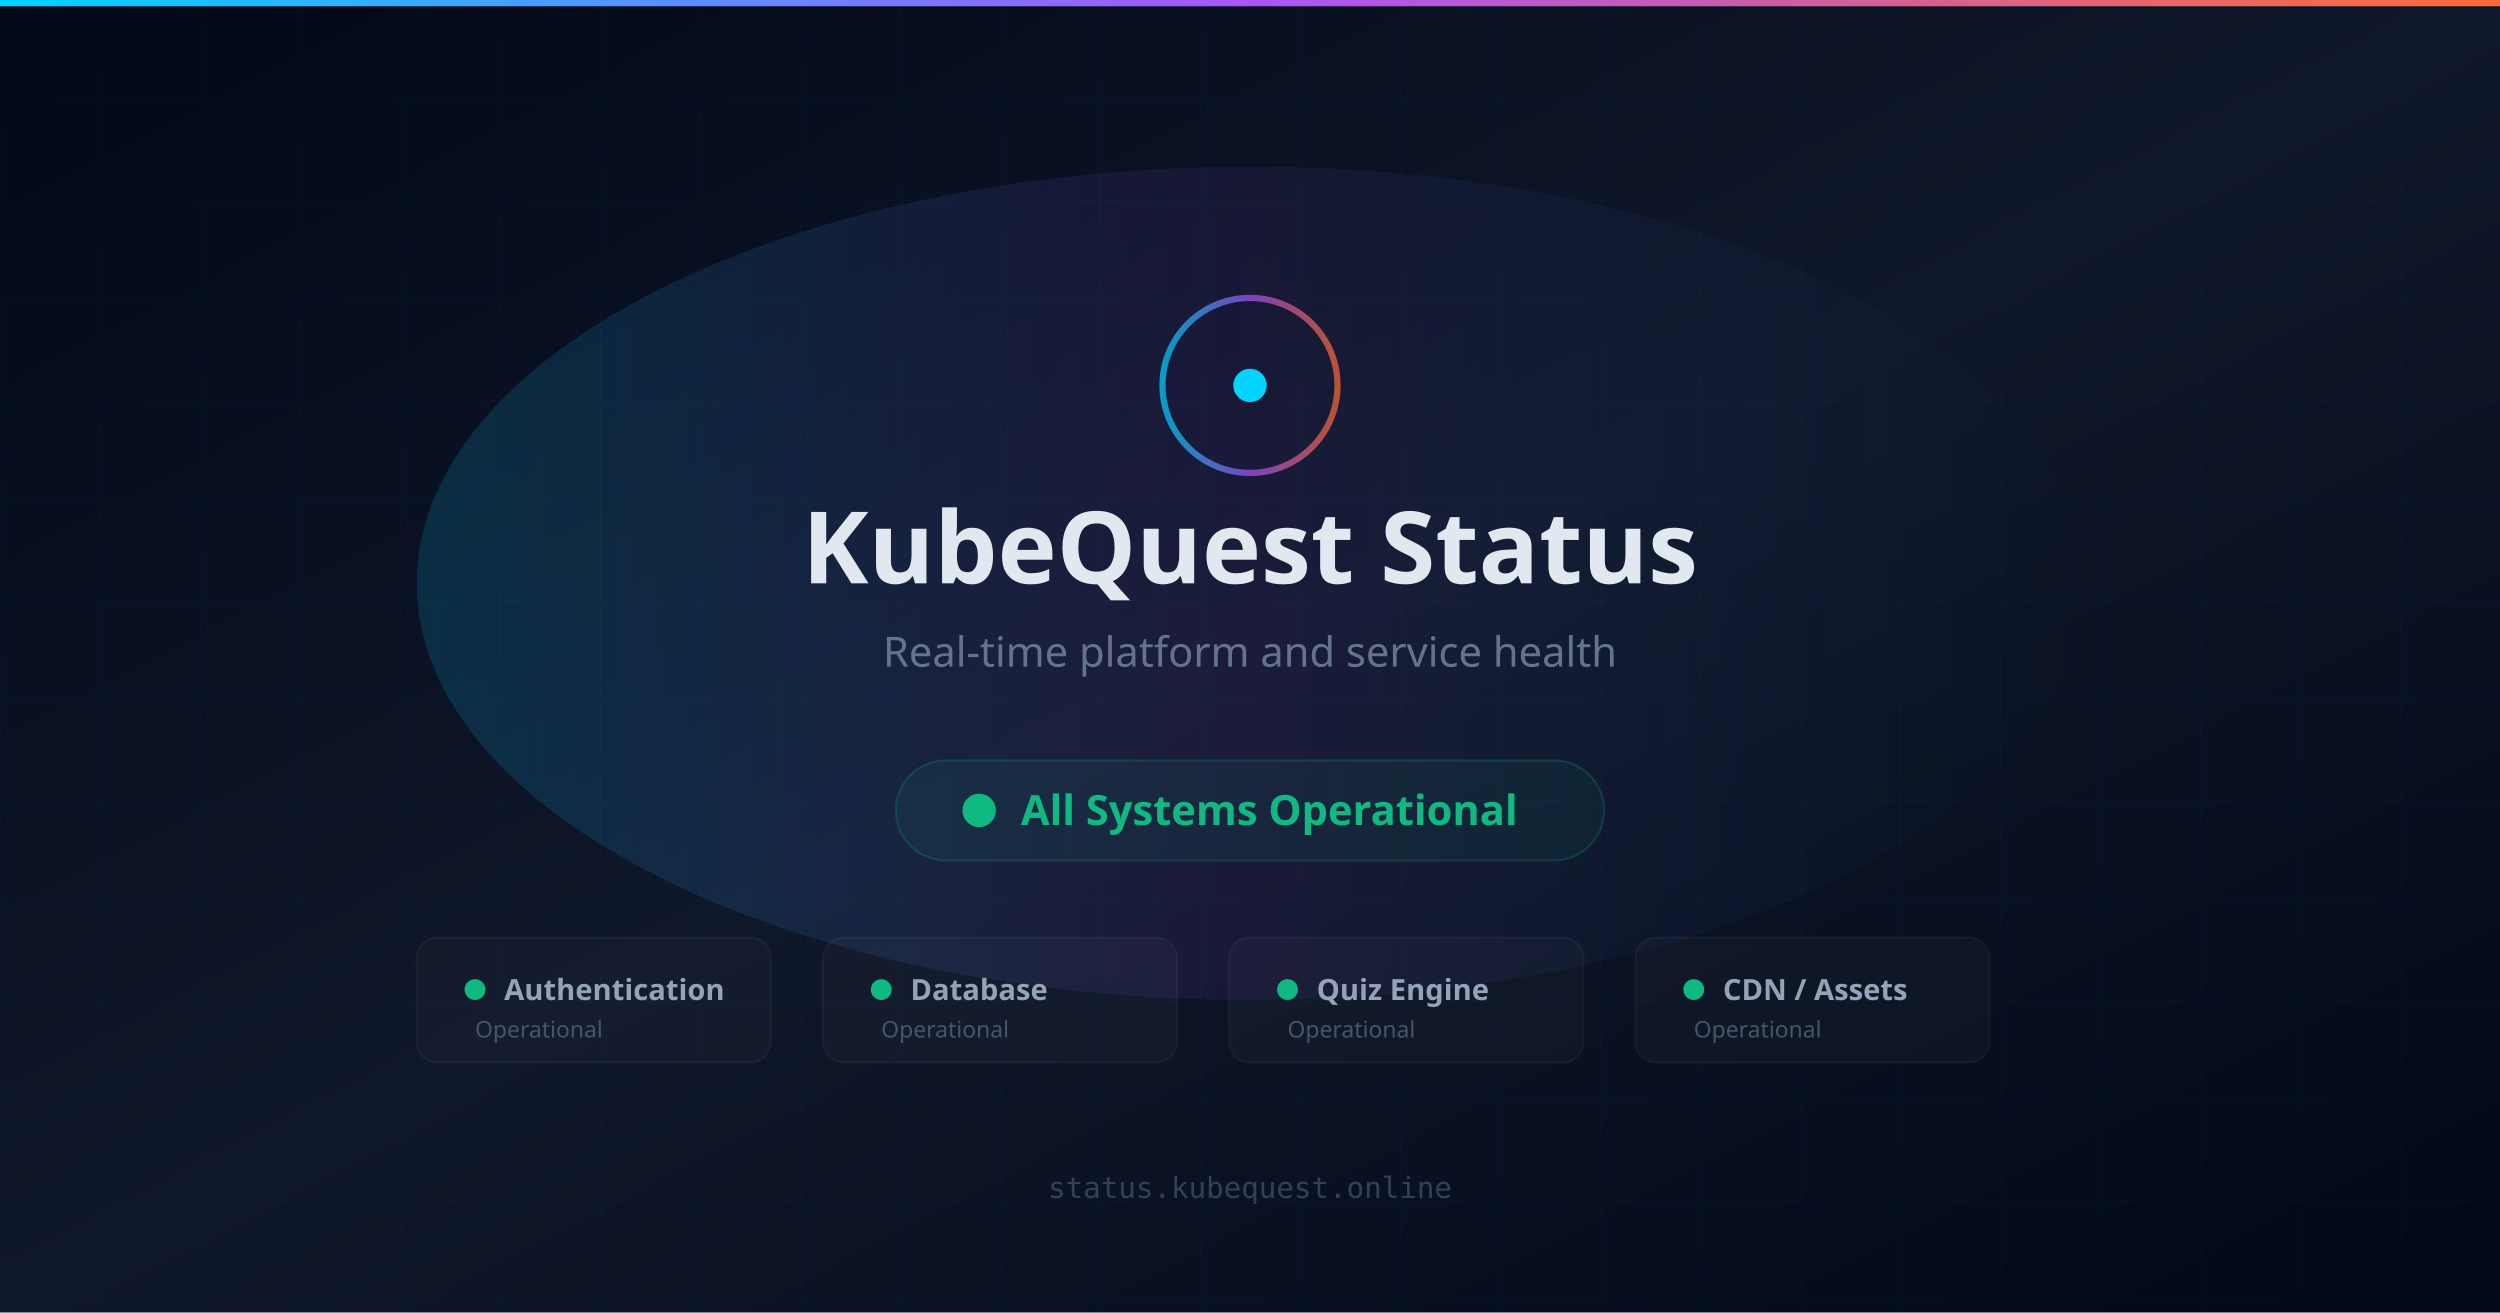
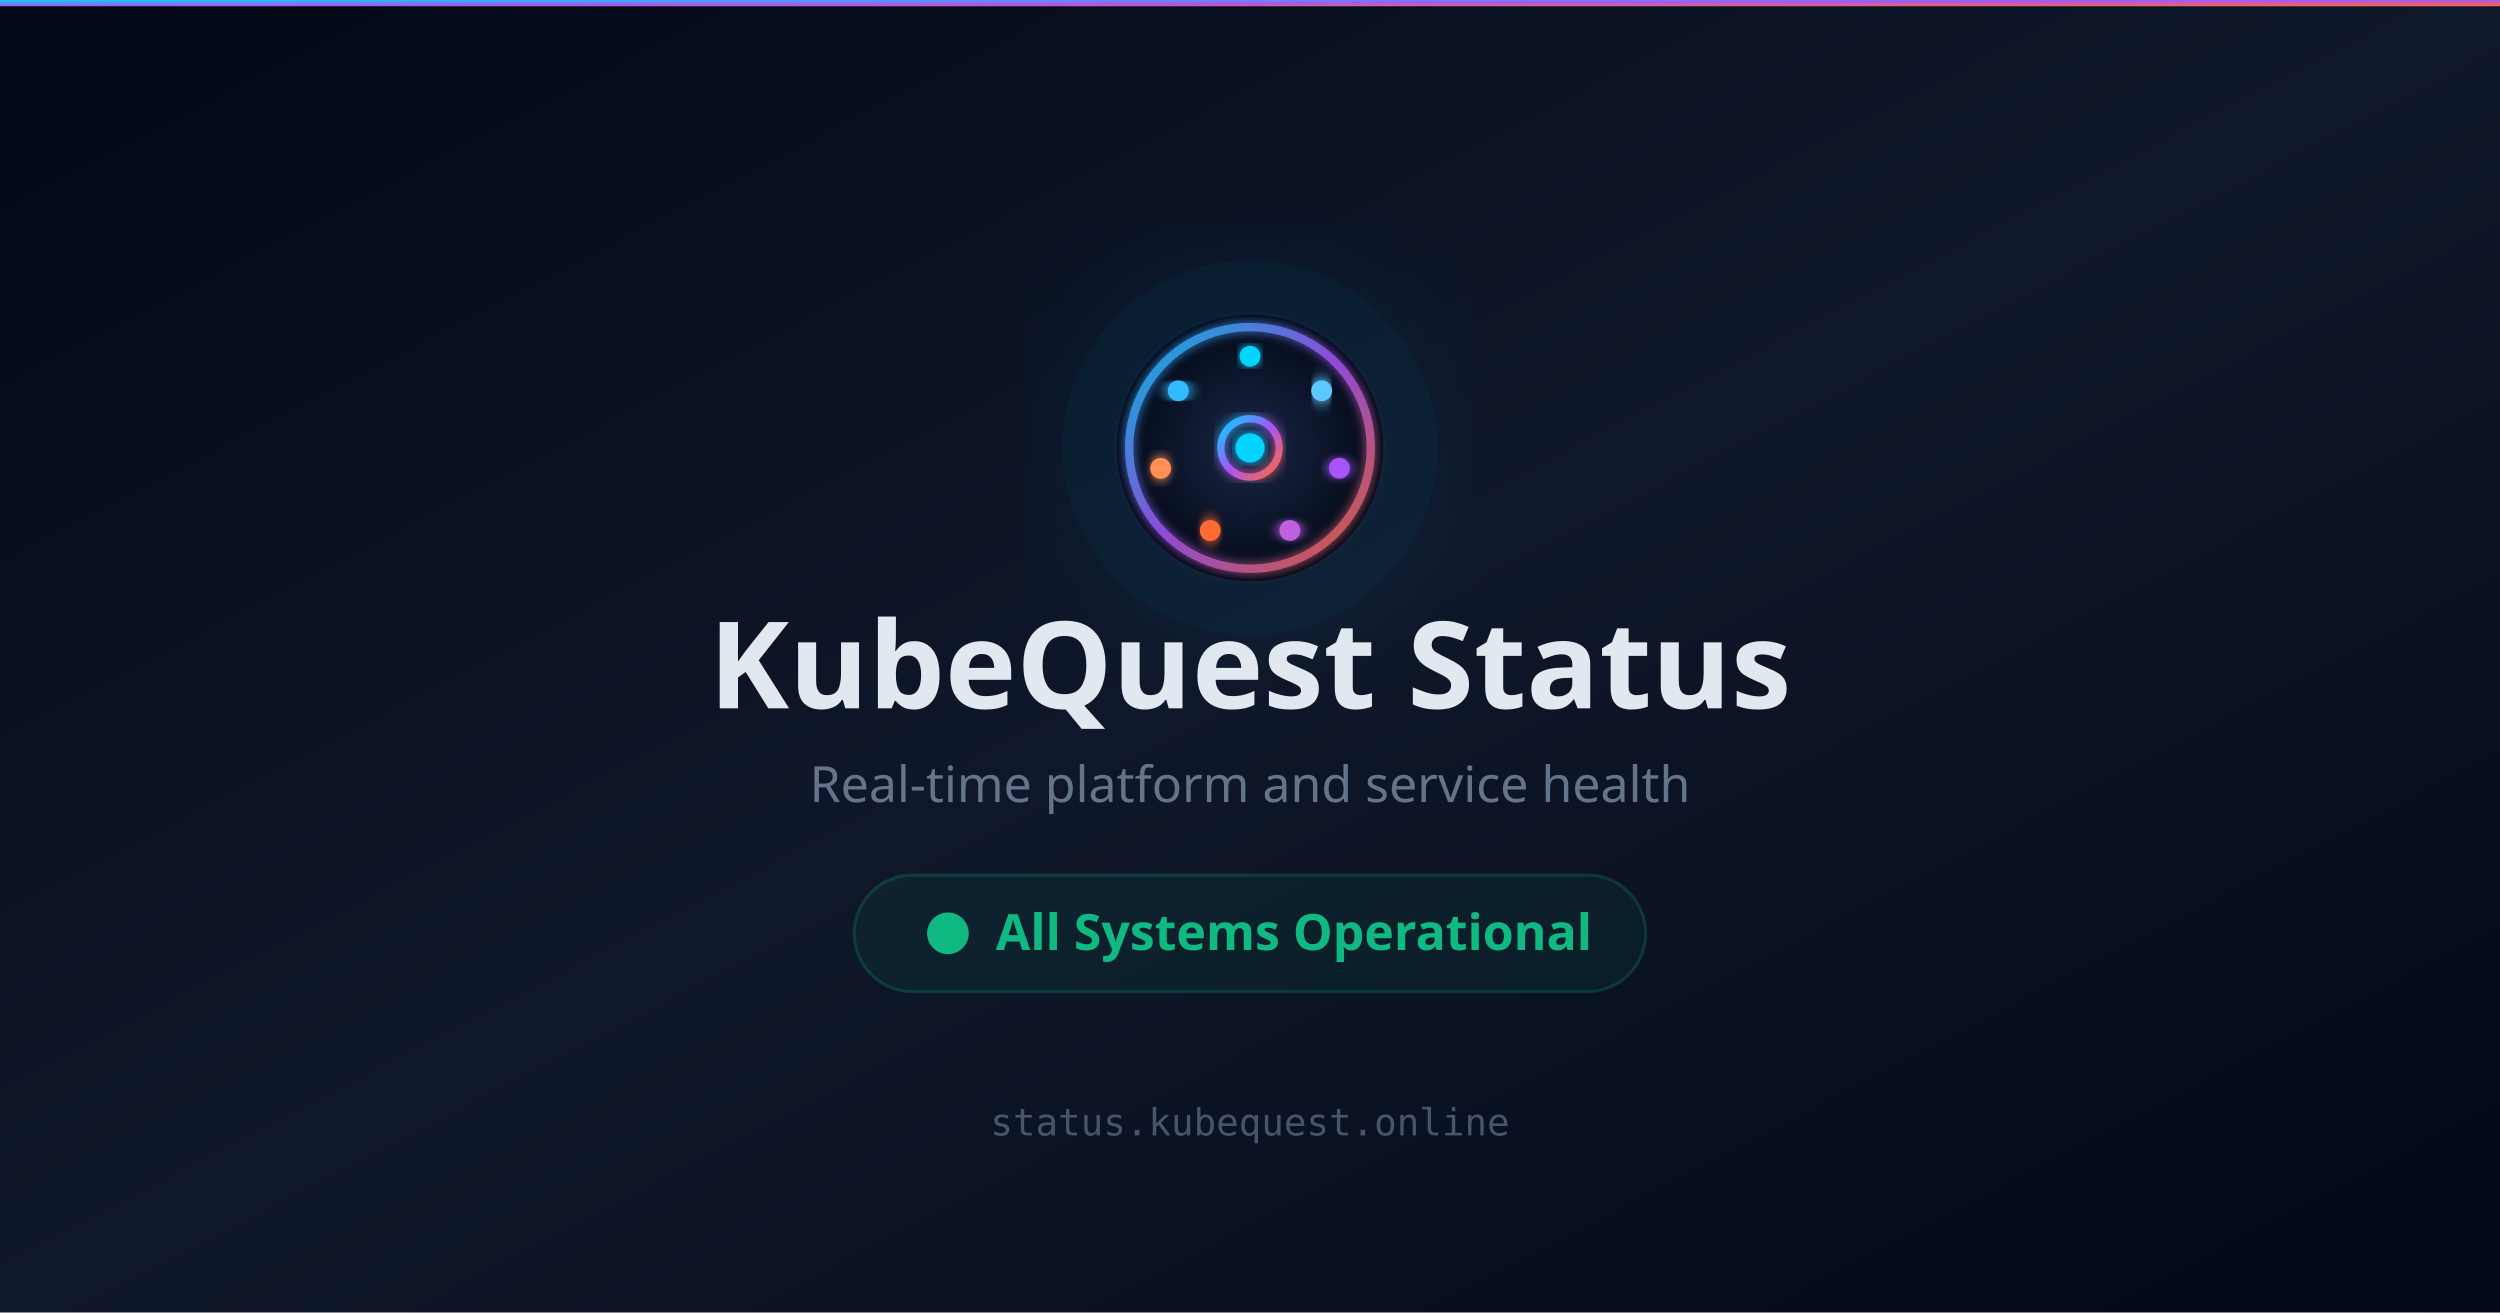
<svg xmlns="http://www.w3.org/2000/svg" width="1200" height="630" viewBox="0 0 1200 630">
  <defs>
    <linearGradient id="bg" x1="0%" y1="0%" x2="100%" y2="100%">
      <stop offset="0%" stop-color="#020817" />
      <stop offset="50%" stop-color="#0f172a" />
      <stop offset="100%" stop-color="#020817" />
    </linearGradient>
-     <linearGradient id="accent" x1="0%" y1="0%" x2="100%" y2="0%">
+     <linearGradient id="accent" x1="0%" y1="0%" x2="100%" y2="100%">
      <stop offset="0%" stop-color="#00D4FF" />
      <stop offset="50%" stop-color="#A855F7" />
      <stop offset="100%" stop-color="#FF6B35" />
    </linearGradient>
-     <linearGradient id="glow" x1="0%" y1="0%" x2="100%" y2="0%">
-       <stop offset="0%" stop-color="#00D4FF" stop-opacity="0.15" />
-       <stop offset="50%" stop-color="#A855F7" stop-opacity="0.08" />
-       <stop offset="100%" stop-color="#00D4FF" stop-opacity="0" />
-     </linearGradient>
+     <radialGradient id="logobg" cx="50%" cy="50%" r="50%">
+       <stop offset="0%" stop-color="#1a2744" />
+       <stop offset="100%" stop-color="#020817" />
+     </radialGradient>
+     <filter id="glow">
+       <feGaussianBlur stdDeviation="2.5" result="blur" />
+       <feMerge>
+         <feMergeNode in="blur" />
+         <feMergeNode in="SourceGraphic" />
+       </feMerge>
+     </filter>
+     <filter id="bigGlow">
+       <feGaussianBlur stdDeviation="25" result="blur" />
+       <feMerge>
+         <feMergeNode in="blur" />
+         <feMergeNode in="SourceGraphic" />
+       </feMerge>
+     </filter>
  </defs>
  <rect width="1200" height="630" fill="url(#bg)" />
-   <pattern id="grid" width="48" height="48" patternUnits="userSpaceOnUse">
-     <path d="M 48 0 L 0 0 0 48" fill="none" stroke="#00D4FF" stroke-opacity="0.03" stroke-width="1" />
-   </pattern>
-   <rect width="1200" height="630" fill="url(#grid)" />
  <rect x="0" y="0" width="1200" height="3" fill="url(#accent)" />
-   <ellipse cx="600" cy="280" rx="400" ry="200" fill="url(#glow)" />
-   <circle cx="600" cy="185" r="42" fill="none" stroke="url(#accent)" stroke-width="3" opacity="0.7" />
-   <circle cx="600" cy="185" r="8" fill="#00D4FF" />
-   <g transform="translate(600,185)" stroke="url(#accent)" stroke-width="2" stroke-linecap="round">
-     <line x1="0" y1="-15" x2="0" y2="-30" transform="rotate(0)" />
-     <line x1="0" y1="-15" x2="0" y2="-30" transform="rotate(51.4)" />
-     <line x1="0" y1="-15" x2="0" y2="-30" transform="rotate(102.8)" />
-     <line x1="0" y1="-15" x2="0" y2="-30" transform="rotate(154.2)" />
-     <line x1="0" y1="-15" x2="0" y2="-30" transform="rotate(205.7)" />
-     <line x1="0" y1="-15" x2="0" y2="-30" transform="rotate(257.1)" />
-     <line x1="0" y1="-15" x2="0" y2="-30" transform="rotate(308.5)" />
+   <circle cx="600" cy="215" r="90" fill="#00D4FF" opacity="0.06" filter="url(#bigGlow)" />
+   <g transform="translate(600,215)">
+     <circle cx="0" cy="0" r="64" fill="url(#logobg)" />
+     <circle cx="0" cy="0" r="58" fill="none" stroke="url(#accent)" stroke-width="4" opacity="0.85" filter="url(#glow)" />
+     <g filter="url(#glow)">
+       <line x1="0" y1="-22" x2="0" y2="-44" stroke="url(#accent)" stroke-width="3.5" stroke-linecap="round" />
+       <line x1="0" y1="-22" x2="0" y2="-44" stroke="url(#accent)" stroke-width="3.5" stroke-linecap="round" transform="rotate(51.4)" />
+       <line x1="0" y1="-22" x2="0" y2="-44" stroke="url(#accent)" stroke-width="3.5" stroke-linecap="round" transform="rotate(102.8)" />
+       <line x1="0" y1="-22" x2="0" y2="-44" stroke="url(#accent)" stroke-width="3.5" stroke-linecap="round" transform="rotate(154.2)" />
+       <line x1="0" y1="-22" x2="0" y2="-44" stroke="url(#accent)" stroke-width="3.5" stroke-linecap="round" transform="rotate(205.7)" />
+       <line x1="0" y1="-22" x2="0" y2="-44" stroke="url(#accent)" stroke-width="3.5" stroke-linecap="round" transform="rotate(257.1)" />
+       <line x1="0" y1="-22" x2="0" y2="-44" stroke="url(#accent)" stroke-width="3.5" stroke-linecap="round" transform="rotate(308.5)" />
+     </g>
+     <circle cx="0" cy="0" r="14" fill="none" stroke="url(#accent)" stroke-width="3.5" filter="url(#glow)" />
+     <circle cx="0" cy="0" r="7" fill="#00D4FF" filter="url(#glow)" />
+     <circle cx="0" cy="-44" r="5" fill="#00D4FF" filter="url(#glow)" />
+     <circle cx="0" cy="-44" r="5" fill="#5BC8FF" filter="url(#glow)" transform="rotate(51.4)" />
+     <circle cx="0" cy="-44" r="5" fill="#A855F7" filter="url(#glow)" transform="rotate(102.8)" />
+     <circle cx="0" cy="-44" r="5" fill="#C060E0" filter="url(#glow)" transform="rotate(154.2)" />
+     <circle cx="0" cy="-44" r="5" fill="#FF6B35" filter="url(#glow)" transform="rotate(205.7)" />
+     <circle cx="0" cy="-44" r="5" fill="#FF9055" filter="url(#glow)" transform="rotate(257.1)" />
+     <circle cx="0" cy="-44" r="5" fill="#33BBFF" filter="url(#glow)" transform="rotate(308.5)" />
  </g>
-   <text x="600" y="280" text-anchor="middle" font-family="Segoe UI, system-ui, sans-serif" font-size="48" font-weight="800" fill="#e2e8f0">KubeQuest Status</text>
-   <text x="600" y="320" text-anchor="middle" font-family="Segoe UI, system-ui, sans-serif" font-size="20" fill="#64748b">Real-time platform and service health</text>
-   <rect x="430" y="365" width="340" height="48" rx="24" fill="#10B98112" stroke="#10B98133" stroke-width="1" />
-   <circle cx="470" cy="389" r="8" fill="#10B981" />
-   <text x="490" y="396" font-family="Segoe UI, system-ui, sans-serif" font-size="20" font-weight="700" fill="#10B981">All Systems Operational</text>
-   <rect x="200" y="450" width="170" height="60" rx="10" fill="#ffffff06" stroke="#ffffff0a" stroke-width="1" />
-   <circle cx="228" cy="475" r="5" fill="#10B981" />
-   <text x="242" y="480" font-family="Segoe UI, system-ui, sans-serif" font-size="14" font-weight="600" fill="#94a3b8">Authentication</text>
-   <text x="228" y="498" font-family="Segoe UI, system-ui, sans-serif" font-size="11" fill="#475569">Operational</text>
-   <rect x="395" y="450" width="170" height="60" rx="10" fill="#ffffff06" stroke="#ffffff0a" stroke-width="1" />
-   <circle cx="423" cy="475" r="5" fill="#10B981" />
-   <text x="437" y="480" font-family="Segoe UI, system-ui, sans-serif" font-size="14" font-weight="600" fill="#94a3b8">Database</text>
-   <text x="423" y="498" font-family="Segoe UI, system-ui, sans-serif" font-size="11" fill="#475569">Operational</text>
-   <rect x="590" y="450" width="170" height="60" rx="10" fill="#ffffff06" stroke="#ffffff0a" stroke-width="1" />
-   <circle cx="618" cy="475" r="5" fill="#10B981" />
-   <text x="632" y="480" font-family="Segoe UI, system-ui, sans-serif" font-size="14" font-weight="600" fill="#94a3b8">Quiz Engine</text>
-   <text x="618" y="498" font-family="Segoe UI, system-ui, sans-serif" font-size="11" fill="#475569">Operational</text>
-   <rect x="785" y="450" width="170" height="60" rx="10" fill="#ffffff06" stroke="#ffffff0a" stroke-width="1" />
-   <circle cx="813" cy="475" r="5" fill="#10B981" />
-   <text x="827" y="480" font-family="Segoe UI, system-ui, sans-serif" font-size="14" font-weight="600" fill="#94a3b8">CDN / Assets</text>
-   <text x="813" y="498" font-family="Segoe UI, system-ui, sans-serif" font-size="11" fill="#475569">Operational</text>
-   <text x="600" y="575" text-anchor="middle" font-family="'SF Mono', 'Fira Code', monospace" font-size="14" fill="#334155">status.kubequest.online</text>
+   <text x="600" y="340" text-anchor="middle" font-family="Segoe UI, system-ui, sans-serif" font-size="58" font-weight="800" fill="#e2e8f0">KubeQuest Status</text>
+   <text x="600" y="385" text-anchor="middle" font-family="Segoe UI, system-ui, sans-serif" font-size="24" fill="#64748b">Real-time platform and service health</text>
+   <rect x="410" y="420" width="380" height="56" rx="28" fill="#10B98112" stroke="#10B98133" stroke-width="1.5" />
+   <circle cx="455" cy="448" r="10" fill="#10B981" />
+   <text x="478" y="456" font-family="Segoe UI, system-ui, sans-serif" font-size="24" font-weight="700" fill="#10B981">All Systems Operational</text>
+   <text x="600" y="545" text-anchor="middle" font-family="'SF Mono', 'Fira Code', monospace" font-size="18" fill="#475569">status.kubequest.online</text>
</svg>
